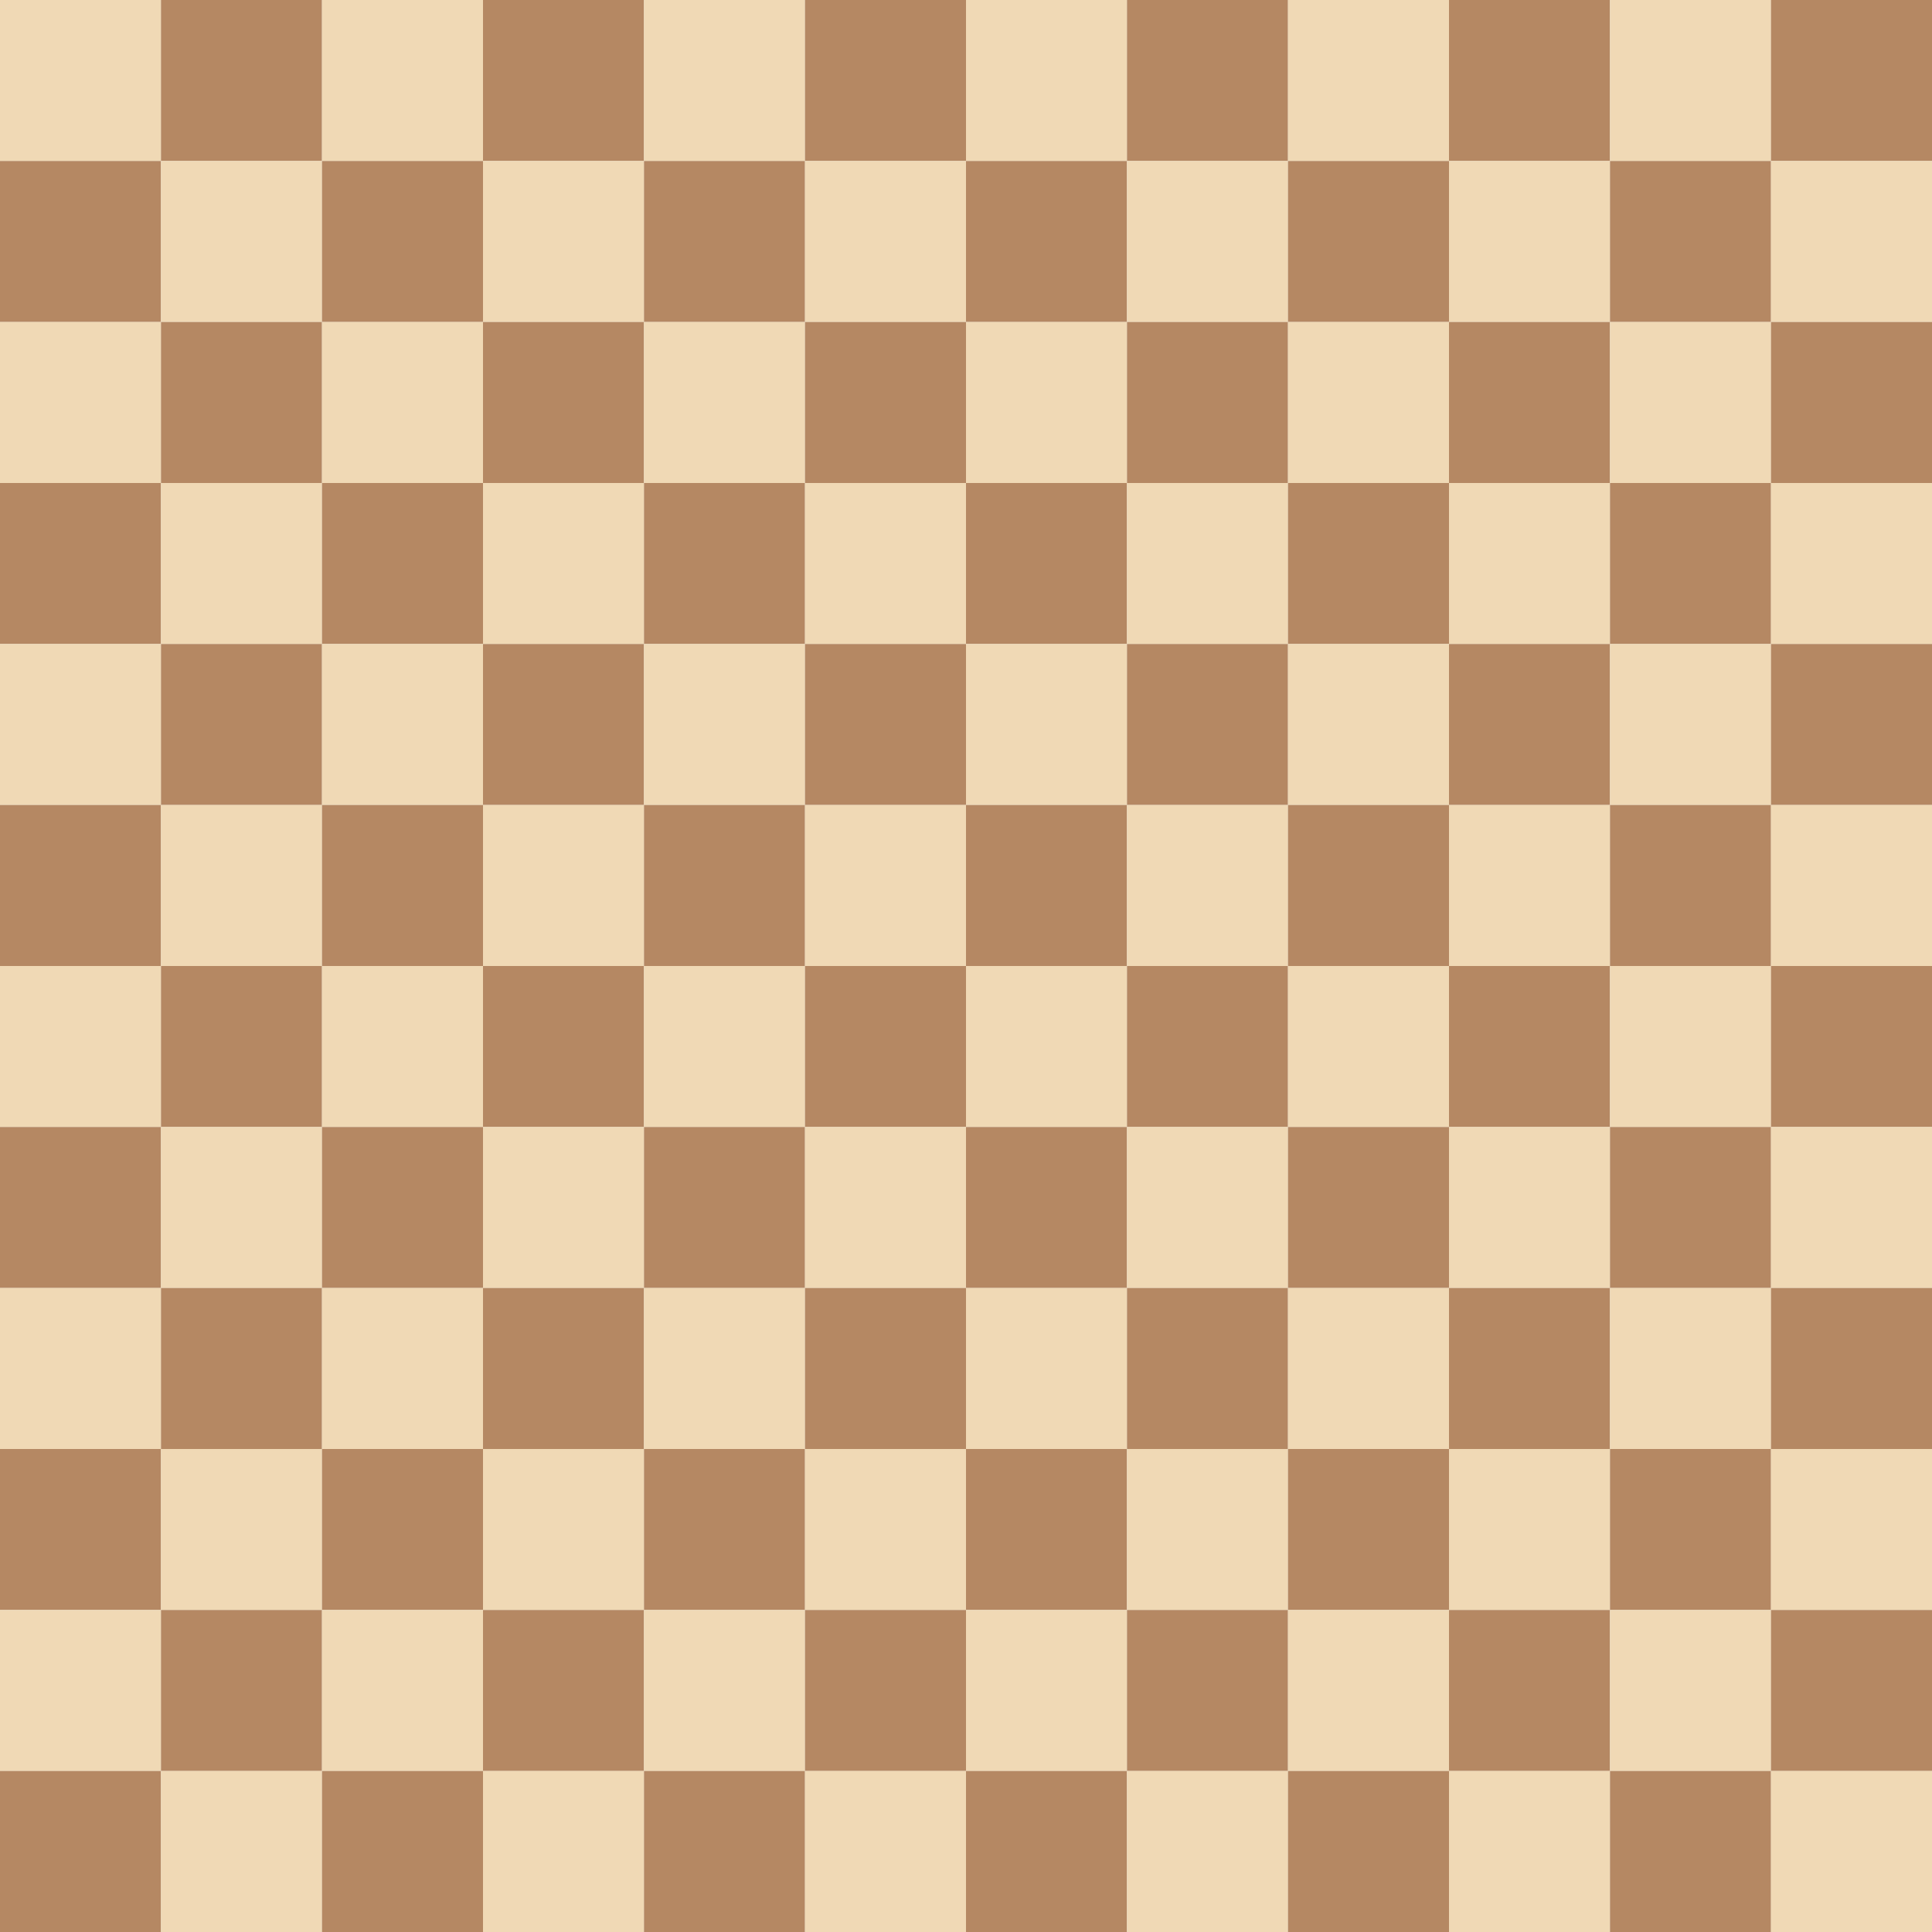
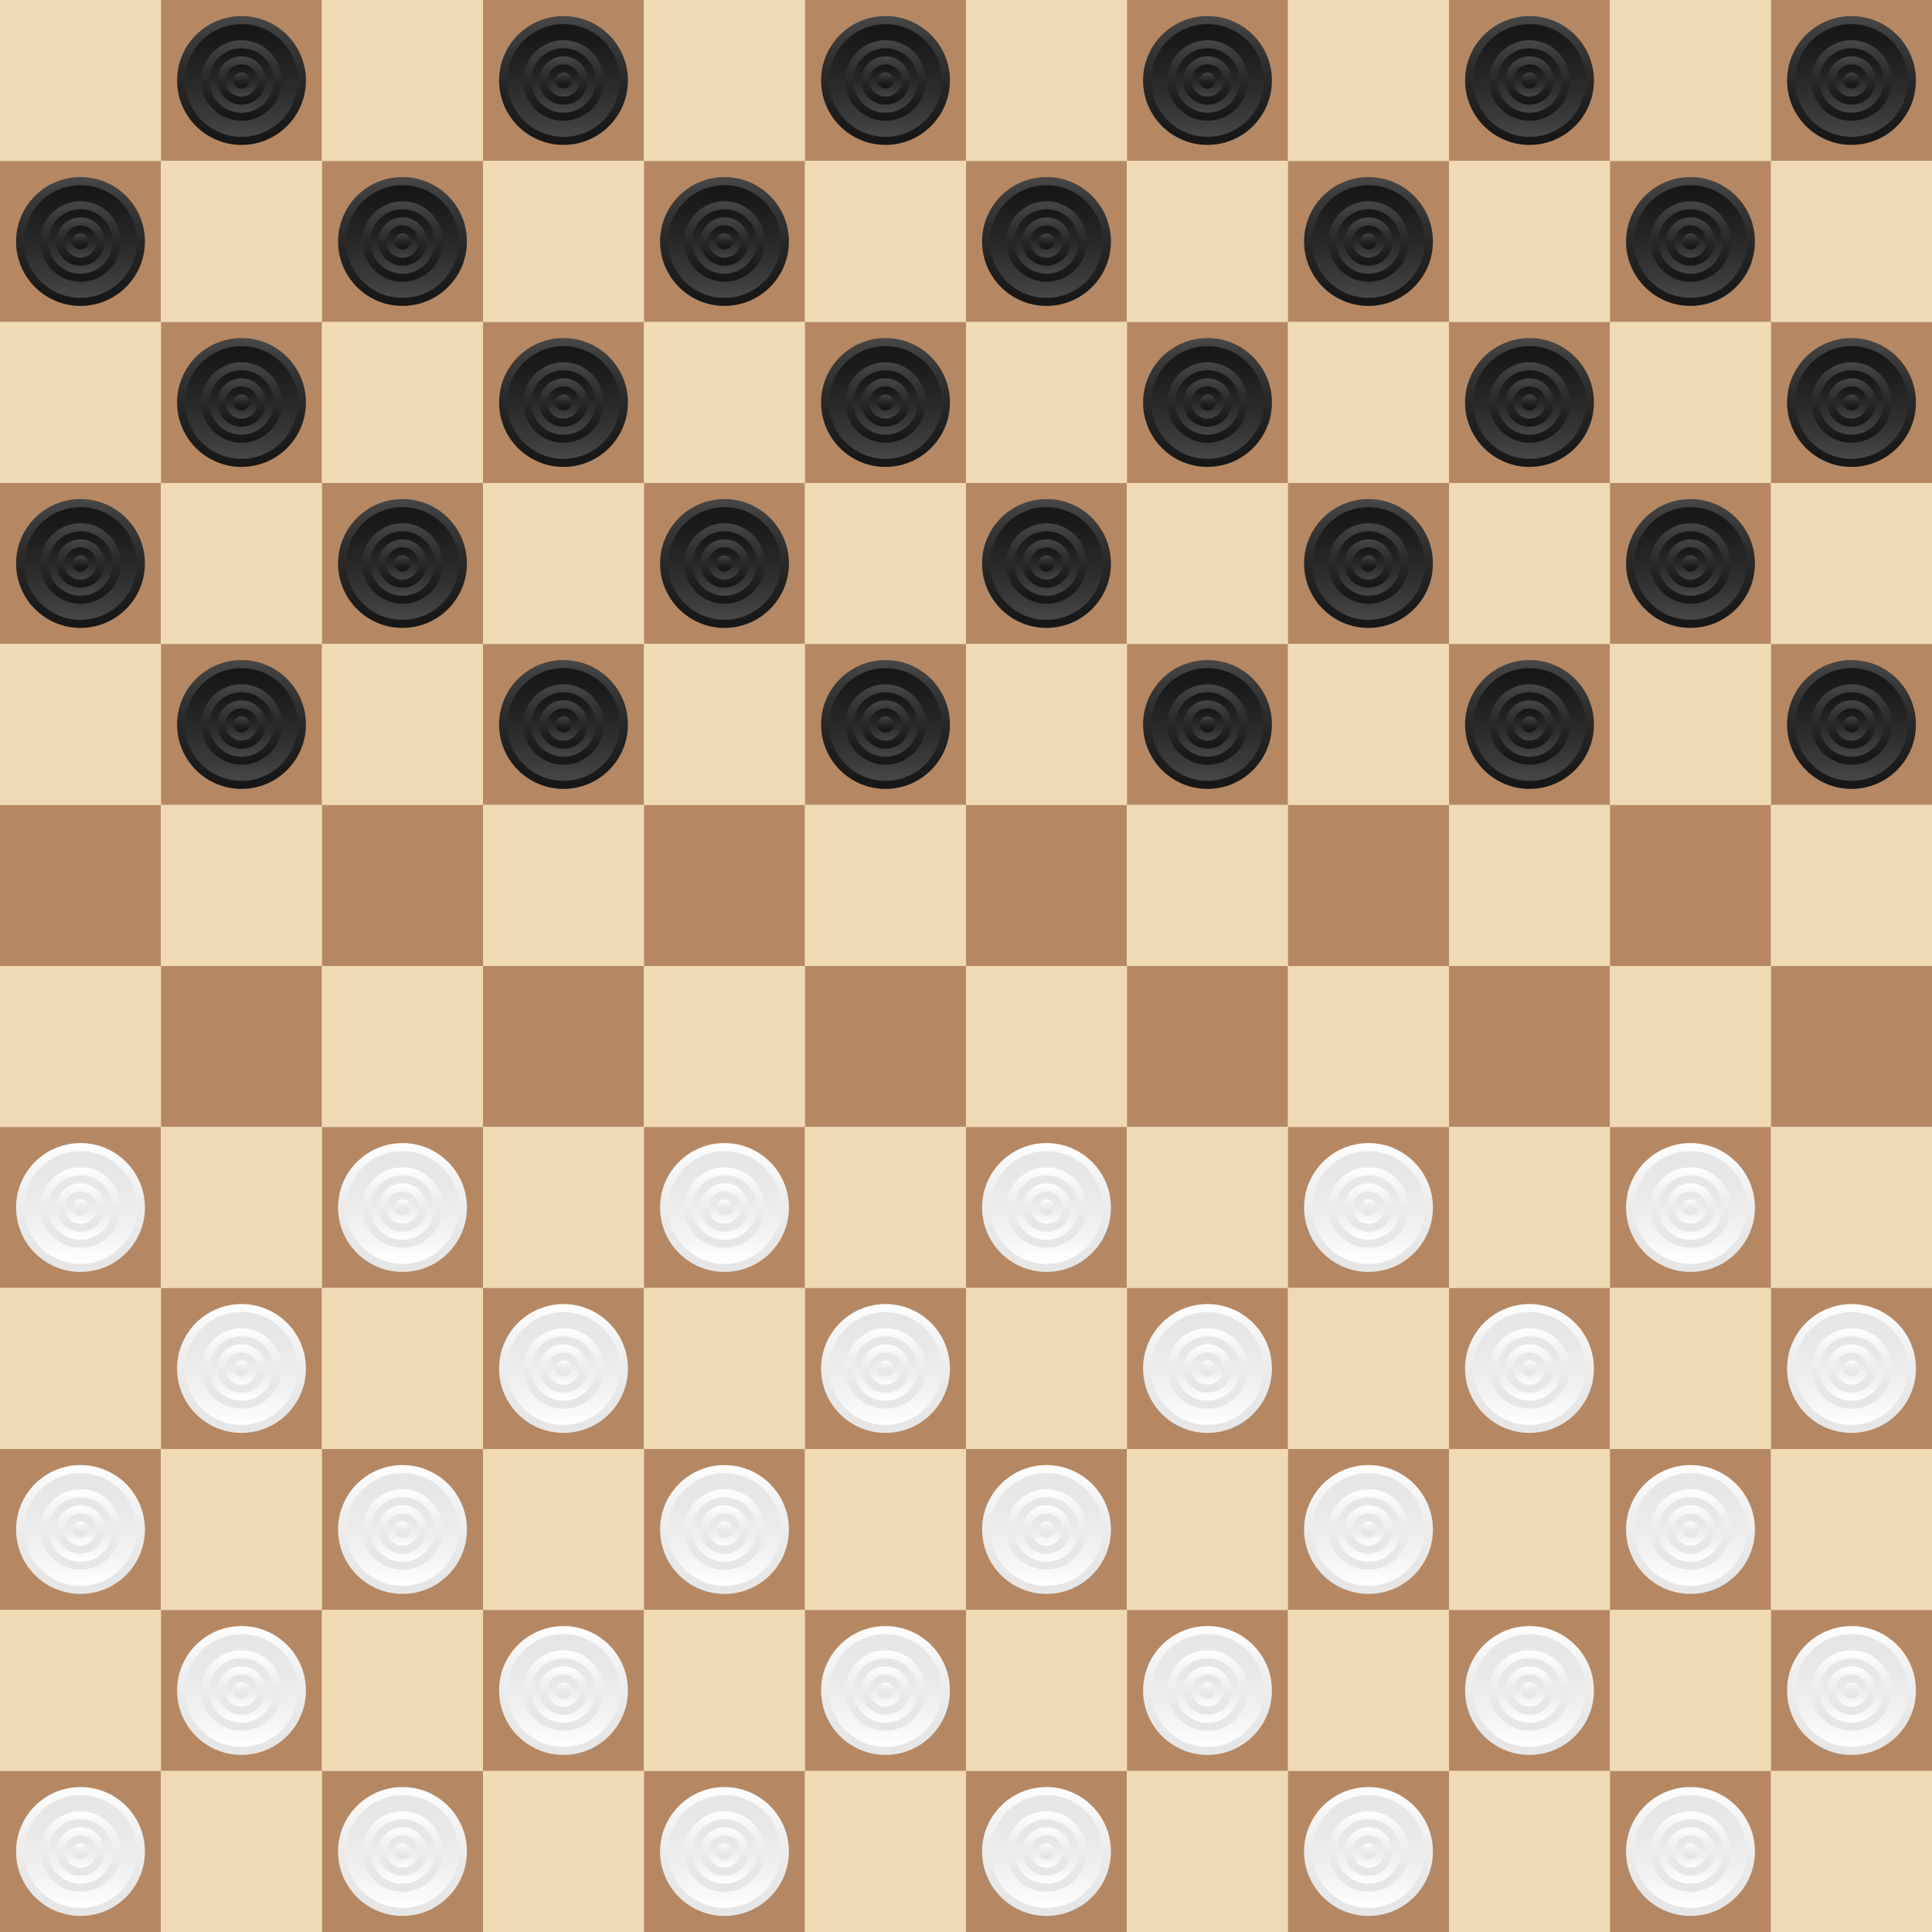
<svg xmlns="http://www.w3.org/2000/svg" viewBox="0 0 480 480" width="480" height="480">
+   <defs>
+     <symbol id="piece-playstrategy-dameo-fabirovsky-bM" viewBox="0 0 100 100">
+       <style>.B{fill-rule:evenodd}</style>
+       <defs>
+         <clipPath id="A">
+           <path d="M0 0h100v100H0z" />
+         </clipPath>
+       </defs>
+       <g clip-path="url(#A)">
+         <circle vector-effect="non-scaling-stroke" cx="50" cy="50" r="40" fill="#191919" />
+         <linearGradient id="B" x1="50" y1="25" x2="50" y2="74.923" gradientUnits="userSpaceOnUse">
+           <stop offset="0%" stop-opacity=".2" stop-color="#fff" />
+           <stop offset="100%" stop-opacity=".098" stop-color="#000" />
+         </linearGradient>
+         <path d="M50 25c-13.807 0-25 11.193-25 25s11.193 25 25 25 25-11.193 25-25-11.193-25-25-25zm0 5c11.046 0 20 8.954 20 20s-8.954 20-20 20-20-8.954-20-20 8.954-20 20-20z" fill="url(#B)" class="B" />
+         <linearGradient id="C" x1="50" y1="70.078" x2="50" y2="30" gradientUnits="userSpaceOnUse">
+           <stop offset="0%" stop-opacity=".2" stop-color="#fff" />
+           <stop offset="100%" stop-opacity=".098" stop-color="#000" />
+         </linearGradient>
+         <path d="M50 30c-11.046 0-20 8.954-20 20s8.954 20 20 20 20-8.954 20-20-8.954-20-20-20zm0 5c8.284 0 15 6.716 15 15s-6.716 15-15 15-15-6.716-15-15 6.716-15 15-15z" fill="url(#C)" class="B" />
+         <linearGradient id="D" x1="50" y1="60.303" x2="50" y2="40" gradientUnits="userSpaceOnUse">
+           <stop offset="0%" stop-opacity=".2" stop-color="#fff" />
+           <stop offset="100%" stop-opacity=".098" stop-color="#000" />
+         </linearGradient>
+         <path d="M50 40a10 10 0 1 0 0 20 10 10 0 1 0 0-20h0zm0 5a5 5 0 1 1 0 10 5 5 0 1 1 0-10h0z" fill="url(#D)" class="B" />
+         <linearGradient id="E" x1="50" y1="10" x2="49.735" y2="90" gradientUnits="userSpaceOnUse">
+           <stop offset="0%" stop-opacity=".2" stop-color="#fff" />
+           <stop offset="100%" stop-opacity=".098" stop-color="#000" />
+         </linearGradient>
+         <path d="M50 10c-10.61 0-20.783 4.214-28.284 11.716S10 39.39 10 50s4.214 20.783 11.716 28.284S39.39 90 50 90s20.783-4.214 28.284-11.716S90 60.61 90 50s-4.214-20.783-11.716-28.284S60.61 10 50 10h0zm0 5c19.33 0 35 15.67 35 35S69.33 85 50 85 15 69.33 15 50s15.67-35 35-35z" fill="url(#E)" class="B" />
+         <linearGradient id="F" x1="50" y1="84.77" x2="50" y2="15" gradientUnits="userSpaceOnUse">
+           <stop offset="0%" stop-opacity=".2" stop-color="#fff" />
+           <stop offset="100%" stop-opacity=".098" stop-color="#000" />
+         </linearGradient>
+         <path d="M50 15c-19.33 0-35 15.67-35 35s15.67 35 35 35 35-15.67 35-35-15.67-35-35-35zm0 10c6.63 0 12.99 2.634 17.678 7.322S75 43.37 75 50s-2.634 12.99-7.322 17.678S56.63 75 50 75s-12.99-2.634-17.678-7.322S25 56.63 25 50s2.634-12.99 7.322-17.678S43.37 25 50 25h0z" fill="url(#F)" class="B" />
+         <linearGradient id="G" x1="50" y1="44.933" x2="50" y2="53.754" gradientUnits="userSpaceOnUse">
+           <stop offset="0%" stop-opacity=".2" stop-color="#fff" />
+           <stop offset="100%" stop-opacity=".098" stop-color="#000" />
+         </linearGradient>
+         <circle vector-effect="non-scaling-stroke" cx="50" cy="50" r="5" fill="url(#G)" />
+         <linearGradient id="H" x1="50" y1="35" x2="50" y2="64.594" gradientUnits="userSpaceOnUse">
+           <stop offset="0%" stop-opacity=".2" stop-color="#fff" />
+           <stop offset="100%" stop-opacity=".098" stop-color="#000" />
+         </linearGradient>
+         <path d="M50 35a15 15 0 0 0-15 15 15 15 0 0 0 15 15 15 15 0 0 0 15-15 15 15 0 0 0-15-15h0zm0 5a10 10 0 1 1 0 20 10 10 0 1 1 0-20h0z" fill="url(#H)" class="B" />
+       </g>
+     </symbol>
+     <symbol id="piece-playstrategy-dameo-fabirovsky-wM" viewBox="0 0 100 100">
+       <style>.B{fill-rule:evenodd}</style>
+       <defs>
+         <clipPath id="A">
+           <path d="M0 0h100v100H0z" />
+         </clipPath>
+       </defs>
+       <g clip-path="url(#A)">
+         <circle vector-effect="non-scaling-stroke" cx="50" cy="50" r="40" fill="#fff" />
+         <linearGradient id="B" x1="50" y1="25" x2="50" y2="74.923" gradientUnits="userSpaceOnUse">
+           <stop offset="0%" stop-opacity=".1" stop-color="#fff" />
+           <stop offset="100%" stop-opacity=".098" stop-color="#000" />
+         </linearGradient>
+         <path d="M50 25c-13.807 0-25 11.193-25 25s11.193 25 25 25 25-11.193 25-25-11.193-25-25-25zm0 5c11.046 0 20 8.954 20 20s-8.954 20-20 20-20-8.954-20-20 8.954-20 20-20z" fill="url(#B)" class="B" />
+         <linearGradient id="C" x1="50" y1="70.078" x2="50" y2="30" gradientUnits="userSpaceOnUse">
+           <stop offset="0%" stop-opacity=".2" stop-color="#fff" />
+           <stop offset="100%" stop-opacity=".098" stop-color="#000" />
+         </linearGradient>
+         <path d="M50 30c-11.046 0-20 8.954-20 20s8.954 20 20 20 20-8.954 20-20-8.954-20-20-20zm0 5c8.284 0 15 6.716 15 15s-6.716 15-15 15-15-6.716-15-15 6.716-15 15-15z" fill="url(#C)" class="B" />
+         <linearGradient id="D" x1="50" y1="60.303" x2="50" y2="40" gradientUnits="userSpaceOnUse">
+           <stop offset="0%" stop-opacity=".1" stop-color="#fff" />
+           <stop offset="100%" stop-opacity=".098" stop-color="#000" />
+         </linearGradient>
+         <path d="M50 40a10 10 0 1 0 0 20 10 10 0 1 0 0-20h0zm0 5a5 5 0 1 1 0 10 5 5 0 1 1 0-10h0z" fill="url(#D)" class="B" />
+         <linearGradient id="E" x1="50" y1="10" x2="49.735" y2="90" gradientUnits="userSpaceOnUse">
+           <stop offset="0%" stop-opacity=".1" stop-color="#fff" />
+           <stop offset="100%" stop-opacity=".098" stop-color="#000" />
+         </linearGradient>
+         <path d="M50 10c-10.61 0-20.783 4.214-28.284 11.716S10 39.39 10 50s4.214 20.783 11.716 28.284S39.39 90 50 90s20.783-4.214 28.284-11.716S90 60.61 90 50s-4.214-20.783-11.716-28.284S60.61 10 50 10h0zm0 5c19.33 0 35 15.67 35 35S69.33 85 50 85 15 69.33 15 50s15.67-35 35-35z" fill="url(#E)" class="B" />
+         <linearGradient id="F" x1="50" y1="84.77" x2="50" y2="15" gradientUnits="userSpaceOnUse">
+           <stop offset="0%" stop-opacity=".1" stop-color="#fff" />
+           <stop offset="100%" stop-opacity=".098" stop-color="#000" />
+         </linearGradient>
+         <path d="M50 15c-19.33 0-35 15.67-35 35s15.67 35 35 35 35-15.67 35-35-15.67-35-35-35zm0 10c6.63 0 12.99 2.634 17.678 7.322S75 43.37 75 50s-2.634 12.99-7.322 17.678S56.63 75 50 75s-12.99-2.634-17.678-7.322S25 56.63 25 50s2.634-12.99 7.322-17.678S43.37 25 50 25h0z" fill="url(#F)" class="B" />
+         <linearGradient id="G" x1="50" y1="44.933" x2="50" y2="53.754" gradientUnits="userSpaceOnUse">
+           <stop offset="0%" stop-opacity=".1" stop-color="#fff" />
+           <stop offset="100%" stop-opacity=".098" stop-color="#000" />
+         </linearGradient>
+         <circle vector-effect="non-scaling-stroke" cx="50" cy="50" r="5" fill="url(#G)" />
+         <linearGradient id="H" x1="50" y1="35" x2="50" y2="64.594" gradientUnits="userSpaceOnUse">
+           <stop offset="0%" stop-opacity=".1" stop-color="#fff" />
+           <stop offset="100%" stop-opacity=".098" stop-color="#000" />
+         </linearGradient>
+         <path d="M50 35a15 15 0 0 0-15 15 15 15 0 0 0 15 15 15 15 0 0 0 15-15 15 15 0 0 0-15-15h0zm0 5a10 10 0 1 1 0 20 10 10 0 1 1 0-20h0z" fill="url(#H)" class="B" />
+       </g>
+     </symbol>
+   </defs>
  <rect x="0" y="0" width="40" height="40" fill="#f0d9b5" data-sq="a12" class="board-cell" />
  <rect x="40" y="0" width="40" height="40" fill="#b58863" data-sq="b12" class="board-cell" />
  <rect x="80" y="0" width="40" height="40" fill="#f0d9b5" data-sq="c12" class="board-cell" />
  <rect x="120" y="0" width="40" height="40" fill="#b58863" data-sq="d12" class="board-cell" />
  <rect x="160" y="0" width="40" height="40" fill="#f0d9b5" data-sq="e12" class="board-cell" />
  <rect x="200" y="0" width="40" height="40" fill="#b58863" data-sq="f12" class="board-cell" />
  <rect x="240" y="0" width="40" height="40" fill="#f0d9b5" data-sq="g12" class="board-cell" />
  <rect x="280" y="0" width="40" height="40" fill="#b58863" data-sq="h12" class="board-cell" />
  <rect x="320" y="0" width="40" height="40" fill="#f0d9b5" data-sq="i12" class="board-cell" />
  <rect x="360" y="0" width="40" height="40" fill="#b58863" data-sq="j12" class="board-cell" />
  <rect x="400" y="0" width="40" height="40" fill="#f0d9b5" data-sq="k12" class="board-cell" />
  <rect x="440" y="0" width="40" height="40" fill="#b58863" data-sq="l12" class="board-cell" />
  <rect x="0" y="40" width="40" height="40" fill="#b58863" data-sq="a11" class="board-cell" />
  <rect x="40" y="40" width="40" height="40" fill="#f0d9b5" data-sq="b11" class="board-cell" />
  <rect x="80" y="40" width="40" height="40" fill="#b58863" data-sq="c11" class="board-cell" />
  <rect x="120" y="40" width="40" height="40" fill="#f0d9b5" data-sq="d11" class="board-cell" />
  <rect x="160" y="40" width="40" height="40" fill="#b58863" data-sq="e11" class="board-cell" />
  <rect x="200" y="40" width="40" height="40" fill="#f0d9b5" data-sq="f11" class="board-cell" />
  <rect x="240" y="40" width="40" height="40" fill="#b58863" data-sq="g11" class="board-cell" />
  <rect x="280" y="40" width="40" height="40" fill="#f0d9b5" data-sq="h11" class="board-cell" />
  <rect x="320" y="40" width="40" height="40" fill="#b58863" data-sq="i11" class="board-cell" />
  <rect x="360" y="40" width="40" height="40" fill="#f0d9b5" data-sq="j11" class="board-cell" />
  <rect x="400" y="40" width="40" height="40" fill="#b58863" data-sq="k11" class="board-cell" />
  <rect x="440" y="40" width="40" height="40" fill="#f0d9b5" data-sq="l11" class="board-cell" />
  <rect x="0" y="80" width="40" height="40" fill="#f0d9b5" data-sq="a10" class="board-cell" />
  <rect x="40" y="80" width="40" height="40" fill="#b58863" data-sq="b10" class="board-cell" />
  <rect x="80" y="80" width="40" height="40" fill="#f0d9b5" data-sq="c10" class="board-cell" />
  <rect x="120" y="80" width="40" height="40" fill="#b58863" data-sq="d10" class="board-cell" />
  <rect x="160" y="80" width="40" height="40" fill="#f0d9b5" data-sq="e10" class="board-cell" />
  <rect x="200" y="80" width="40" height="40" fill="#b58863" data-sq="f10" class="board-cell" />
  <rect x="240" y="80" width="40" height="40" fill="#f0d9b5" data-sq="g10" class="board-cell" />
  <rect x="280" y="80" width="40" height="40" fill="#b58863" data-sq="h10" class="board-cell" />
  <rect x="320" y="80" width="40" height="40" fill="#f0d9b5" data-sq="i10" class="board-cell" />
  <rect x="360" y="80" width="40" height="40" fill="#b58863" data-sq="j10" class="board-cell" />
  <rect x="400" y="80" width="40" height="40" fill="#f0d9b5" data-sq="k10" class="board-cell" />
  <rect x="440" y="80" width="40" height="40" fill="#b58863" data-sq="l10" class="board-cell" />
  <rect x="0" y="120" width="40" height="40" fill="#b58863" data-sq="a9" class="board-cell" />
  <rect x="40" y="120" width="40" height="40" fill="#f0d9b5" data-sq="b9" class="board-cell" />
  <rect x="80" y="120" width="40" height="40" fill="#b58863" data-sq="c9" class="board-cell" />
  <rect x="120" y="120" width="40" height="40" fill="#f0d9b5" data-sq="d9" class="board-cell" />
  <rect x="160" y="120" width="40" height="40" fill="#b58863" data-sq="e9" class="board-cell" />
  <rect x="200" y="120" width="40" height="40" fill="#f0d9b5" data-sq="f9" class="board-cell" />
  <rect x="240" y="120" width="40" height="40" fill="#b58863" data-sq="g9" class="board-cell" />
  <rect x="280" y="120" width="40" height="40" fill="#f0d9b5" data-sq="h9" class="board-cell" />
  <rect x="320" y="120" width="40" height="40" fill="#b58863" data-sq="i9" class="board-cell" />
  <rect x="360" y="120" width="40" height="40" fill="#f0d9b5" data-sq="j9" class="board-cell" />
  <rect x="400" y="120" width="40" height="40" fill="#b58863" data-sq="k9" class="board-cell" />
  <rect x="440" y="120" width="40" height="40" fill="#f0d9b5" data-sq="l9" class="board-cell" />
  <rect x="0" y="160" width="40" height="40" fill="#f0d9b5" data-sq="a8" class="board-cell" />
  <rect x="40" y="160" width="40" height="40" fill="#b58863" data-sq="b8" class="board-cell" />
  <rect x="80" y="160" width="40" height="40" fill="#f0d9b5" data-sq="c8" class="board-cell" />
  <rect x="120" y="160" width="40" height="40" fill="#b58863" data-sq="d8" class="board-cell" />
  <rect x="160" y="160" width="40" height="40" fill="#f0d9b5" data-sq="e8" class="board-cell" />
  <rect x="200" y="160" width="40" height="40" fill="#b58863" data-sq="f8" class="board-cell" />
  <rect x="240" y="160" width="40" height="40" fill="#f0d9b5" data-sq="g8" class="board-cell" />
  <rect x="280" y="160" width="40" height="40" fill="#b58863" data-sq="h8" class="board-cell" />
  <rect x="320" y="160" width="40" height="40" fill="#f0d9b5" data-sq="i8" class="board-cell" />
  <rect x="360" y="160" width="40" height="40" fill="#b58863" data-sq="j8" class="board-cell" />
  <rect x="400" y="160" width="40" height="40" fill="#f0d9b5" data-sq="k8" class="board-cell" />
  <rect x="440" y="160" width="40" height="40" fill="#b58863" data-sq="l8" class="board-cell" />
  <rect x="0" y="200" width="40" height="40" fill="#b58863" data-sq="a7" class="board-cell" />
  <rect x="40" y="200" width="40" height="40" fill="#f0d9b5" data-sq="b7" class="board-cell" />
  <rect x="80" y="200" width="40" height="40" fill="#b58863" data-sq="c7" class="board-cell" />
  <rect x="120" y="200" width="40" height="40" fill="#f0d9b5" data-sq="d7" class="board-cell" />
  <rect x="160" y="200" width="40" height="40" fill="#b58863" data-sq="e7" class="board-cell" />
  <rect x="200" y="200" width="40" height="40" fill="#f0d9b5" data-sq="f7" class="board-cell" />
  <rect x="240" y="200" width="40" height="40" fill="#b58863" data-sq="g7" class="board-cell" />
  <rect x="280" y="200" width="40" height="40" fill="#f0d9b5" data-sq="h7" class="board-cell" />
  <rect x="320" y="200" width="40" height="40" fill="#b58863" data-sq="i7" class="board-cell" />
  <rect x="360" y="200" width="40" height="40" fill="#f0d9b5" data-sq="j7" class="board-cell" />
  <rect x="400" y="200" width="40" height="40" fill="#b58863" data-sq="k7" class="board-cell" />
  <rect x="440" y="200" width="40" height="40" fill="#f0d9b5" data-sq="l7" class="board-cell" />
  <rect x="0" y="240" width="40" height="40" fill="#f0d9b5" data-sq="a6" class="board-cell" />
  <rect x="40" y="240" width="40" height="40" fill="#b58863" data-sq="b6" class="board-cell" />
  <rect x="80" y="240" width="40" height="40" fill="#f0d9b5" data-sq="c6" class="board-cell" />
  <rect x="120" y="240" width="40" height="40" fill="#b58863" data-sq="d6" class="board-cell" />
  <rect x="160" y="240" width="40" height="40" fill="#f0d9b5" data-sq="e6" class="board-cell" />
  <rect x="200" y="240" width="40" height="40" fill="#b58863" data-sq="f6" class="board-cell" />
  <rect x="240" y="240" width="40" height="40" fill="#f0d9b5" data-sq="g6" class="board-cell" />
  <rect x="280" y="240" width="40" height="40" fill="#b58863" data-sq="h6" class="board-cell" />
  <rect x="320" y="240" width="40" height="40" fill="#f0d9b5" data-sq="i6" class="board-cell" />
  <rect x="360" y="240" width="40" height="40" fill="#b58863" data-sq="j6" class="board-cell" />
  <rect x="400" y="240" width="40" height="40" fill="#f0d9b5" data-sq="k6" class="board-cell" />
  <rect x="440" y="240" width="40" height="40" fill="#b58863" data-sq="l6" class="board-cell" />
  <rect x="0" y="280" width="40" height="40" fill="#b58863" data-sq="a5" class="board-cell" />
  <rect x="40" y="280" width="40" height="40" fill="#f0d9b5" data-sq="b5" class="board-cell" />
  <rect x="80" y="280" width="40" height="40" fill="#b58863" data-sq="c5" class="board-cell" />
  <rect x="120" y="280" width="40" height="40" fill="#f0d9b5" data-sq="d5" class="board-cell" />
  <rect x="160" y="280" width="40" height="40" fill="#b58863" data-sq="e5" class="board-cell" />
  <rect x="200" y="280" width="40" height="40" fill="#f0d9b5" data-sq="f5" class="board-cell" />
  <rect x="240" y="280" width="40" height="40" fill="#b58863" data-sq="g5" class="board-cell" />
  <rect x="280" y="280" width="40" height="40" fill="#f0d9b5" data-sq="h5" class="board-cell" />
  <rect x="320" y="280" width="40" height="40" fill="#b58863" data-sq="i5" class="board-cell" />
  <rect x="360" y="280" width="40" height="40" fill="#f0d9b5" data-sq="j5" class="board-cell" />
  <rect x="400" y="280" width="40" height="40" fill="#b58863" data-sq="k5" class="board-cell" />
  <rect x="440" y="280" width="40" height="40" fill="#f0d9b5" data-sq="l5" class="board-cell" />
  <rect x="0" y="320" width="40" height="40" fill="#f0d9b5" data-sq="a4" class="board-cell" />
  <rect x="40" y="320" width="40" height="40" fill="#b58863" data-sq="b4" class="board-cell" />
  <rect x="80" y="320" width="40" height="40" fill="#f0d9b5" data-sq="c4" class="board-cell" />
  <rect x="120" y="320" width="40" height="40" fill="#b58863" data-sq="d4" class="board-cell" />
  <rect x="160" y="320" width="40" height="40" fill="#f0d9b5" data-sq="e4" class="board-cell" />
  <rect x="200" y="320" width="40" height="40" fill="#b58863" data-sq="f4" class="board-cell" />
  <rect x="240" y="320" width="40" height="40" fill="#f0d9b5" data-sq="g4" class="board-cell" />
  <rect x="280" y="320" width="40" height="40" fill="#b58863" data-sq="h4" class="board-cell" />
  <rect x="320" y="320" width="40" height="40" fill="#f0d9b5" data-sq="i4" class="board-cell" />
  <rect x="360" y="320" width="40" height="40" fill="#b58863" data-sq="j4" class="board-cell" />
  <rect x="400" y="320" width="40" height="40" fill="#f0d9b5" data-sq="k4" class="board-cell" />
  <rect x="440" y="320" width="40" height="40" fill="#b58863" data-sq="l4" class="board-cell" />
  <rect x="0" y="360" width="40" height="40" fill="#b58863" data-sq="a3" class="board-cell" />
  <rect x="40" y="360" width="40" height="40" fill="#f0d9b5" data-sq="b3" class="board-cell" />
  <rect x="80" y="360" width="40" height="40" fill="#b58863" data-sq="c3" class="board-cell" />
  <rect x="120" y="360" width="40" height="40" fill="#f0d9b5" data-sq="d3" class="board-cell" />
  <rect x="160" y="360" width="40" height="40" fill="#b58863" data-sq="e3" class="board-cell" />
  <rect x="200" y="360" width="40" height="40" fill="#f0d9b5" data-sq="f3" class="board-cell" />
  <rect x="240" y="360" width="40" height="40" fill="#b58863" data-sq="g3" class="board-cell" />
  <rect x="280" y="360" width="40" height="40" fill="#f0d9b5" data-sq="h3" class="board-cell" />
  <rect x="320" y="360" width="40" height="40" fill="#b58863" data-sq="i3" class="board-cell" />
  <rect x="360" y="360" width="40" height="40" fill="#f0d9b5" data-sq="j3" class="board-cell" />
  <rect x="400" y="360" width="40" height="40" fill="#b58863" data-sq="k3" class="board-cell" />
  <rect x="440" y="360" width="40" height="40" fill="#f0d9b5" data-sq="l3" class="board-cell" />
  <rect x="0" y="400" width="40" height="40" fill="#f0d9b5" data-sq="a2" class="board-cell" />
  <rect x="40" y="400" width="40" height="40" fill="#b58863" data-sq="b2" class="board-cell" />
  <rect x="80" y="400" width="40" height="40" fill="#f0d9b5" data-sq="c2" class="board-cell" />
  <rect x="120" y="400" width="40" height="40" fill="#b58863" data-sq="d2" class="board-cell" />
  <rect x="160" y="400" width="40" height="40" fill="#f0d9b5" data-sq="e2" class="board-cell" />
  <rect x="200" y="400" width="40" height="40" fill="#b58863" data-sq="f2" class="board-cell" />
  <rect x="240" y="400" width="40" height="40" fill="#f0d9b5" data-sq="g2" class="board-cell" />
  <rect x="280" y="400" width="40" height="40" fill="#b58863" data-sq="h2" class="board-cell" />
  <rect x="320" y="400" width="40" height="40" fill="#f0d9b5" data-sq="i2" class="board-cell" />
  <rect x="360" y="400" width="40" height="40" fill="#b58863" data-sq="j2" class="board-cell" />
  <rect x="400" y="400" width="40" height="40" fill="#f0d9b5" data-sq="k2" class="board-cell" />
  <rect x="440" y="400" width="40" height="40" fill="#b58863" data-sq="l2" class="board-cell" />
  <rect x="0" y="440" width="40" height="40" fill="#b58863" data-sq="a1" class="board-cell" />
  <rect x="40" y="440" width="40" height="40" fill="#f0d9b5" data-sq="b1" class="board-cell" />
  <rect x="80" y="440" width="40" height="40" fill="#b58863" data-sq="c1" class="board-cell" />
  <rect x="120" y="440" width="40" height="40" fill="#f0d9b5" data-sq="d1" class="board-cell" />
  <rect x="160" y="440" width="40" height="40" fill="#b58863" data-sq="e1" class="board-cell" />
  <rect x="200" y="440" width="40" height="40" fill="#f0d9b5" data-sq="f1" class="board-cell" />
  <rect x="240" y="440" width="40" height="40" fill="#b58863" data-sq="g1" class="board-cell" />
  <rect x="280" y="440" width="40" height="40" fill="#f0d9b5" data-sq="h1" class="board-cell" />
  <rect x="320" y="440" width="40" height="40" fill="#b58863" data-sq="i1" class="board-cell" />
  <rect x="360" y="440" width="40" height="40" fill="#f0d9b5" data-sq="j1" class="board-cell" />
  <rect x="400" y="440" width="40" height="40" fill="#b58863" data-sq="k1" class="board-cell" />
  <rect x="440" y="440" width="40" height="40" fill="#f0d9b5" data-sq="l1" class="board-cell" />
-   <g pointer-events="none" />
+   <g pointer-events="none">
+     <use href="#piece-playstrategy-dameo-fabirovsky-bM" x="40" y="0" width="40" height="40" />
+     <use href="#piece-playstrategy-dameo-fabirovsky-bM" x="120" y="0" width="40" height="40" />
+     <use href="#piece-playstrategy-dameo-fabirovsky-bM" x="200" y="0" width="40" height="40" />
+     <use href="#piece-playstrategy-dameo-fabirovsky-bM" x="280" y="0" width="40" height="40" />
+     <use href="#piece-playstrategy-dameo-fabirovsky-bM" x="360" y="0" width="40" height="40" />
+     <use href="#piece-playstrategy-dameo-fabirovsky-bM" x="440" y="0" width="40" height="40" />
+     <use href="#piece-playstrategy-dameo-fabirovsky-bM" x="0" y="40" width="40" height="40" />
+     <use href="#piece-playstrategy-dameo-fabirovsky-bM" x="80" y="40" width="40" height="40" />
+     <use href="#piece-playstrategy-dameo-fabirovsky-bM" x="160" y="40" width="40" height="40" />
+     <use href="#piece-playstrategy-dameo-fabirovsky-bM" x="240" y="40" width="40" height="40" />
+     <use href="#piece-playstrategy-dameo-fabirovsky-bM" x="320" y="40" width="40" height="40" />
+     <use href="#piece-playstrategy-dameo-fabirovsky-bM" x="400" y="40" width="40" height="40" />
+     <use href="#piece-playstrategy-dameo-fabirovsky-bM" x="40" y="80" width="40" height="40" />
+     <use href="#piece-playstrategy-dameo-fabirovsky-bM" x="120" y="80" width="40" height="40" />
+     <use href="#piece-playstrategy-dameo-fabirovsky-bM" x="200" y="80" width="40" height="40" />
+     <use href="#piece-playstrategy-dameo-fabirovsky-bM" x="280" y="80" width="40" height="40" />
+     <use href="#piece-playstrategy-dameo-fabirovsky-bM" x="360" y="80" width="40" height="40" />
+     <use href="#piece-playstrategy-dameo-fabirovsky-bM" x="440" y="80" width="40" height="40" />
+     <use href="#piece-playstrategy-dameo-fabirovsky-bM" x="0" y="120" width="40" height="40" />
+     <use href="#piece-playstrategy-dameo-fabirovsky-bM" x="80" y="120" width="40" height="40" />
+     <use href="#piece-playstrategy-dameo-fabirovsky-bM" x="160" y="120" width="40" height="40" />
+     <use href="#piece-playstrategy-dameo-fabirovsky-bM" x="240" y="120" width="40" height="40" />
+     <use href="#piece-playstrategy-dameo-fabirovsky-bM" x="320" y="120" width="40" height="40" />
+     <use href="#piece-playstrategy-dameo-fabirovsky-bM" x="400" y="120" width="40" height="40" />
+     <use href="#piece-playstrategy-dameo-fabirovsky-bM" x="40" y="160" width="40" height="40" />
+     <use href="#piece-playstrategy-dameo-fabirovsky-bM" x="120" y="160" width="40" height="40" />
+     <use href="#piece-playstrategy-dameo-fabirovsky-bM" x="200" y="160" width="40" height="40" />
+     <use href="#piece-playstrategy-dameo-fabirovsky-bM" x="280" y="160" width="40" height="40" />
+     <use href="#piece-playstrategy-dameo-fabirovsky-bM" x="360" y="160" width="40" height="40" />
+     <use href="#piece-playstrategy-dameo-fabirovsky-bM" x="440" y="160" width="40" height="40" />
+     <use href="#piece-playstrategy-dameo-fabirovsky-wM" x="0" y="280" width="40" height="40" />
+     <use href="#piece-playstrategy-dameo-fabirovsky-wM" x="80" y="280" width="40" height="40" />
+     <use href="#piece-playstrategy-dameo-fabirovsky-wM" x="160" y="280" width="40" height="40" />
+     <use href="#piece-playstrategy-dameo-fabirovsky-wM" x="240" y="280" width="40" height="40" />
+     <use href="#piece-playstrategy-dameo-fabirovsky-wM" x="320" y="280" width="40" height="40" />
+     <use href="#piece-playstrategy-dameo-fabirovsky-wM" x="400" y="280" width="40" height="40" />
+     <use href="#piece-playstrategy-dameo-fabirovsky-wM" x="40" y="320" width="40" height="40" />
+     <use href="#piece-playstrategy-dameo-fabirovsky-wM" x="120" y="320" width="40" height="40" />
+     <use href="#piece-playstrategy-dameo-fabirovsky-wM" x="200" y="320" width="40" height="40" />
+     <use href="#piece-playstrategy-dameo-fabirovsky-wM" x="280" y="320" width="40" height="40" />
+     <use href="#piece-playstrategy-dameo-fabirovsky-wM" x="360" y="320" width="40" height="40" />
+     <use href="#piece-playstrategy-dameo-fabirovsky-wM" x="440" y="320" width="40" height="40" />
+     <use href="#piece-playstrategy-dameo-fabirovsky-wM" x="0" y="360" width="40" height="40" />
+     <use href="#piece-playstrategy-dameo-fabirovsky-wM" x="80" y="360" width="40" height="40" />
+     <use href="#piece-playstrategy-dameo-fabirovsky-wM" x="160" y="360" width="40" height="40" />
+     <use href="#piece-playstrategy-dameo-fabirovsky-wM" x="240" y="360" width="40" height="40" />
+     <use href="#piece-playstrategy-dameo-fabirovsky-wM" x="320" y="360" width="40" height="40" />
+     <use href="#piece-playstrategy-dameo-fabirovsky-wM" x="400" y="360" width="40" height="40" />
+     <use href="#piece-playstrategy-dameo-fabirovsky-wM" x="40" y="400" width="40" height="40" />
+     <use href="#piece-playstrategy-dameo-fabirovsky-wM" x="120" y="400" width="40" height="40" />
+     <use href="#piece-playstrategy-dameo-fabirovsky-wM" x="200" y="400" width="40" height="40" />
+     <use href="#piece-playstrategy-dameo-fabirovsky-wM" x="280" y="400" width="40" height="40" />
+     <use href="#piece-playstrategy-dameo-fabirovsky-wM" x="360" y="400" width="40" height="40" />
+     <use href="#piece-playstrategy-dameo-fabirovsky-wM" x="440" y="400" width="40" height="40" />
+     <use href="#piece-playstrategy-dameo-fabirovsky-wM" x="0" y="440" width="40" height="40" />
+     <use href="#piece-playstrategy-dameo-fabirovsky-wM" x="80" y="440" width="40" height="40" />
+     <use href="#piece-playstrategy-dameo-fabirovsky-wM" x="160" y="440" width="40" height="40" />
+     <use href="#piece-playstrategy-dameo-fabirovsky-wM" x="240" y="440" width="40" height="40" />
+     <use href="#piece-playstrategy-dameo-fabirovsky-wM" x="320" y="440" width="40" height="40" />
+     <use href="#piece-playstrategy-dameo-fabirovsky-wM" x="400" y="440" width="40" height="40" />
+   </g>
</svg>
